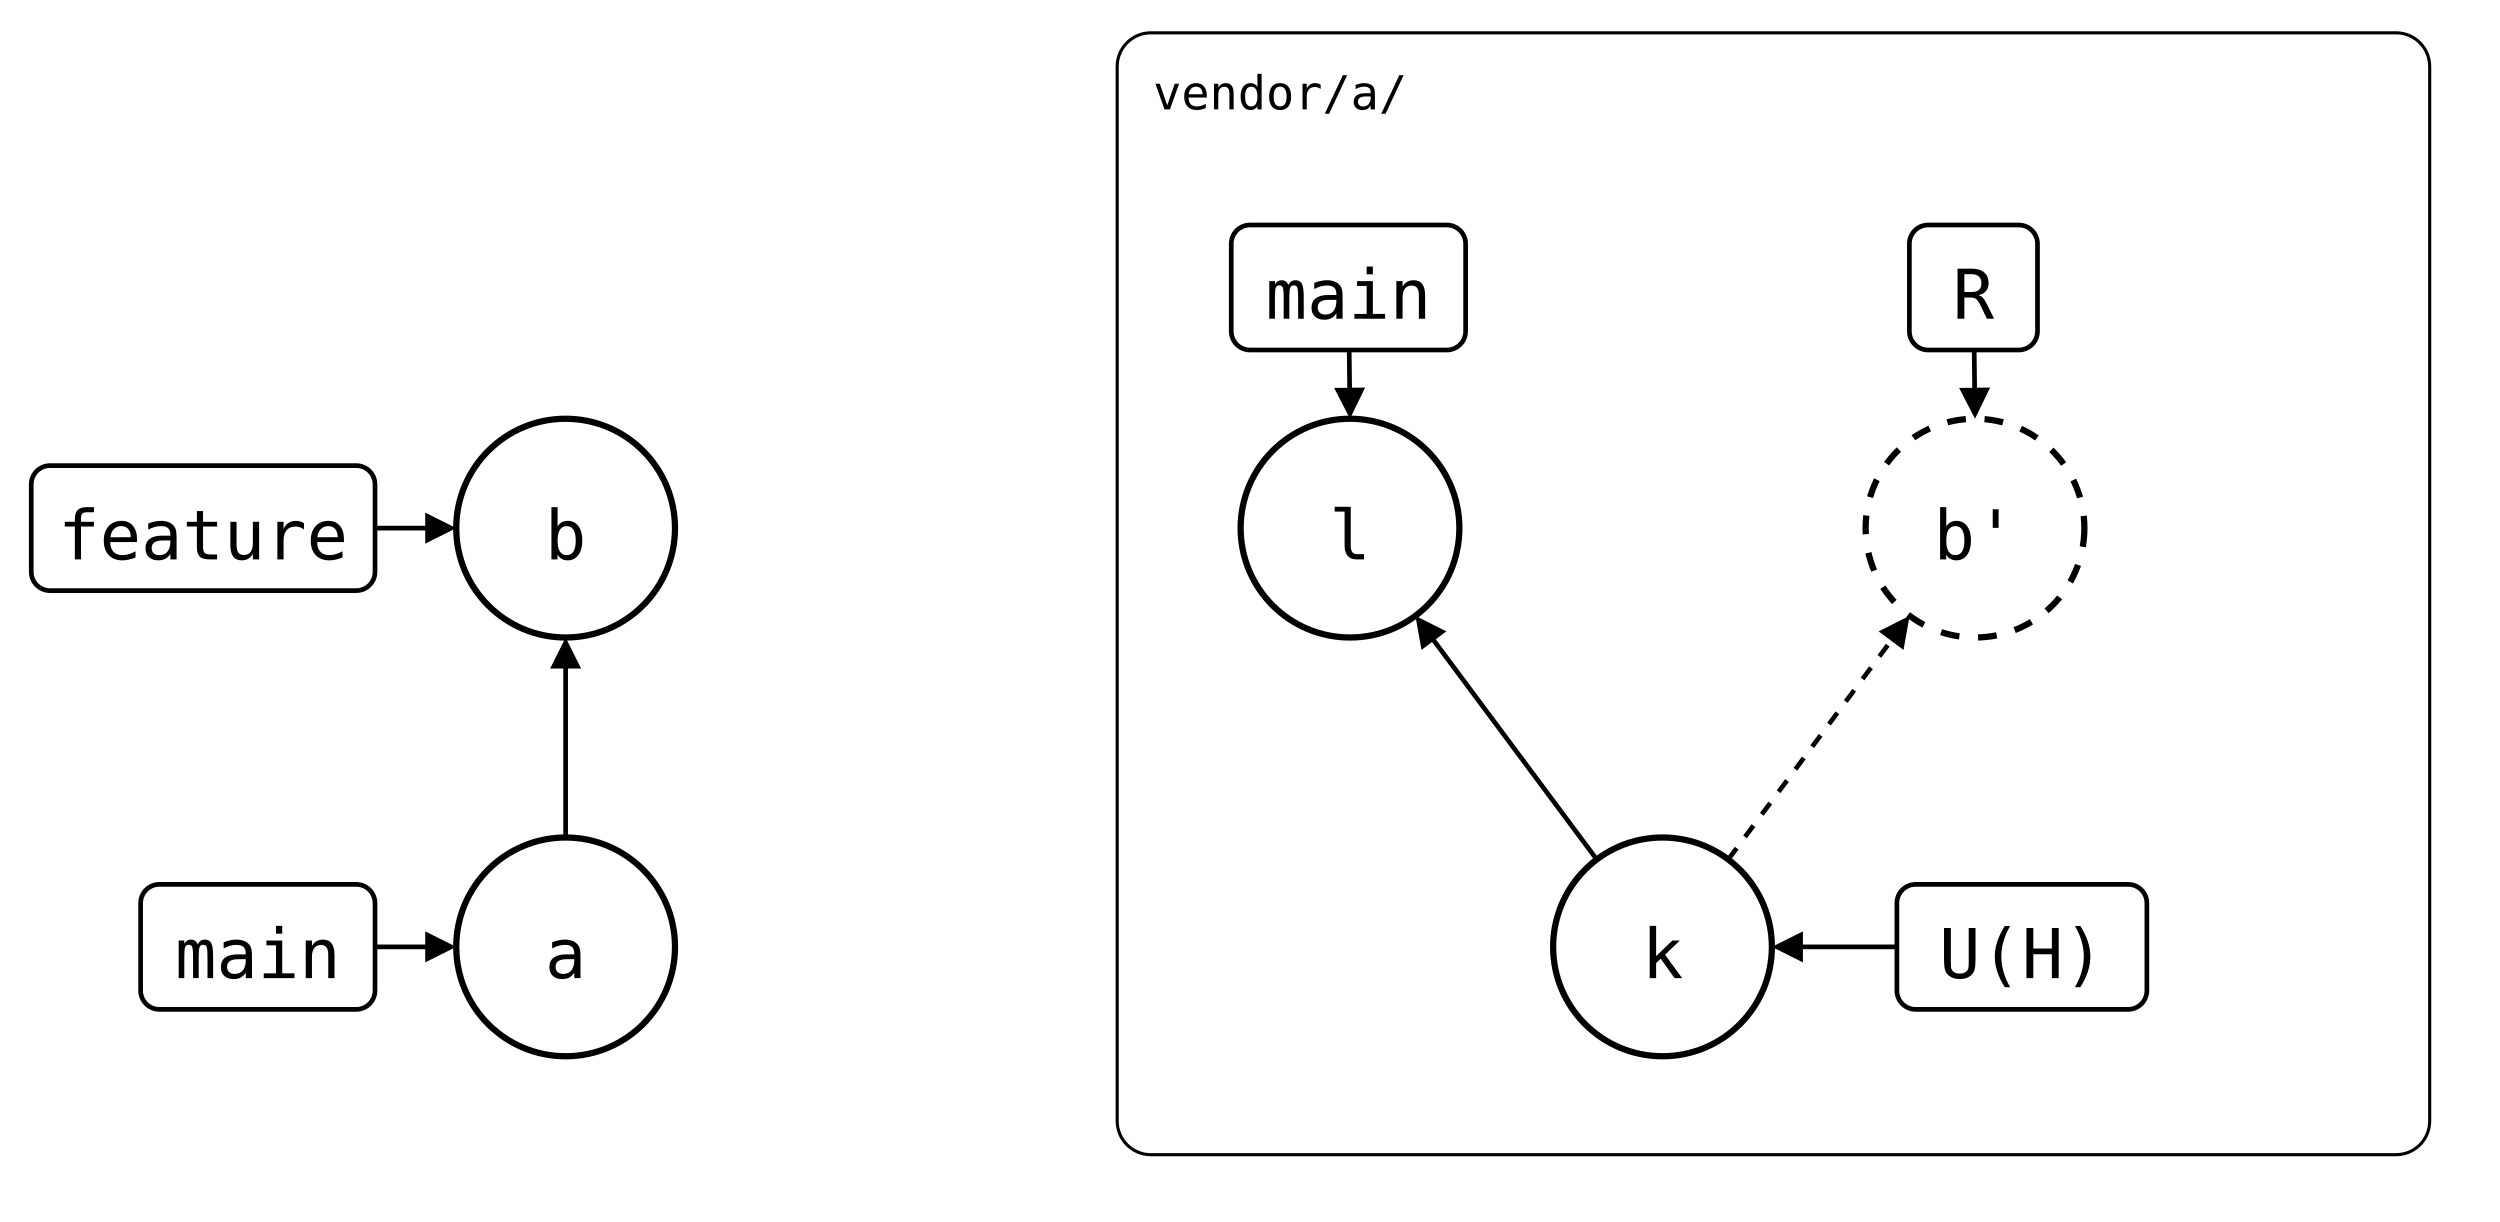
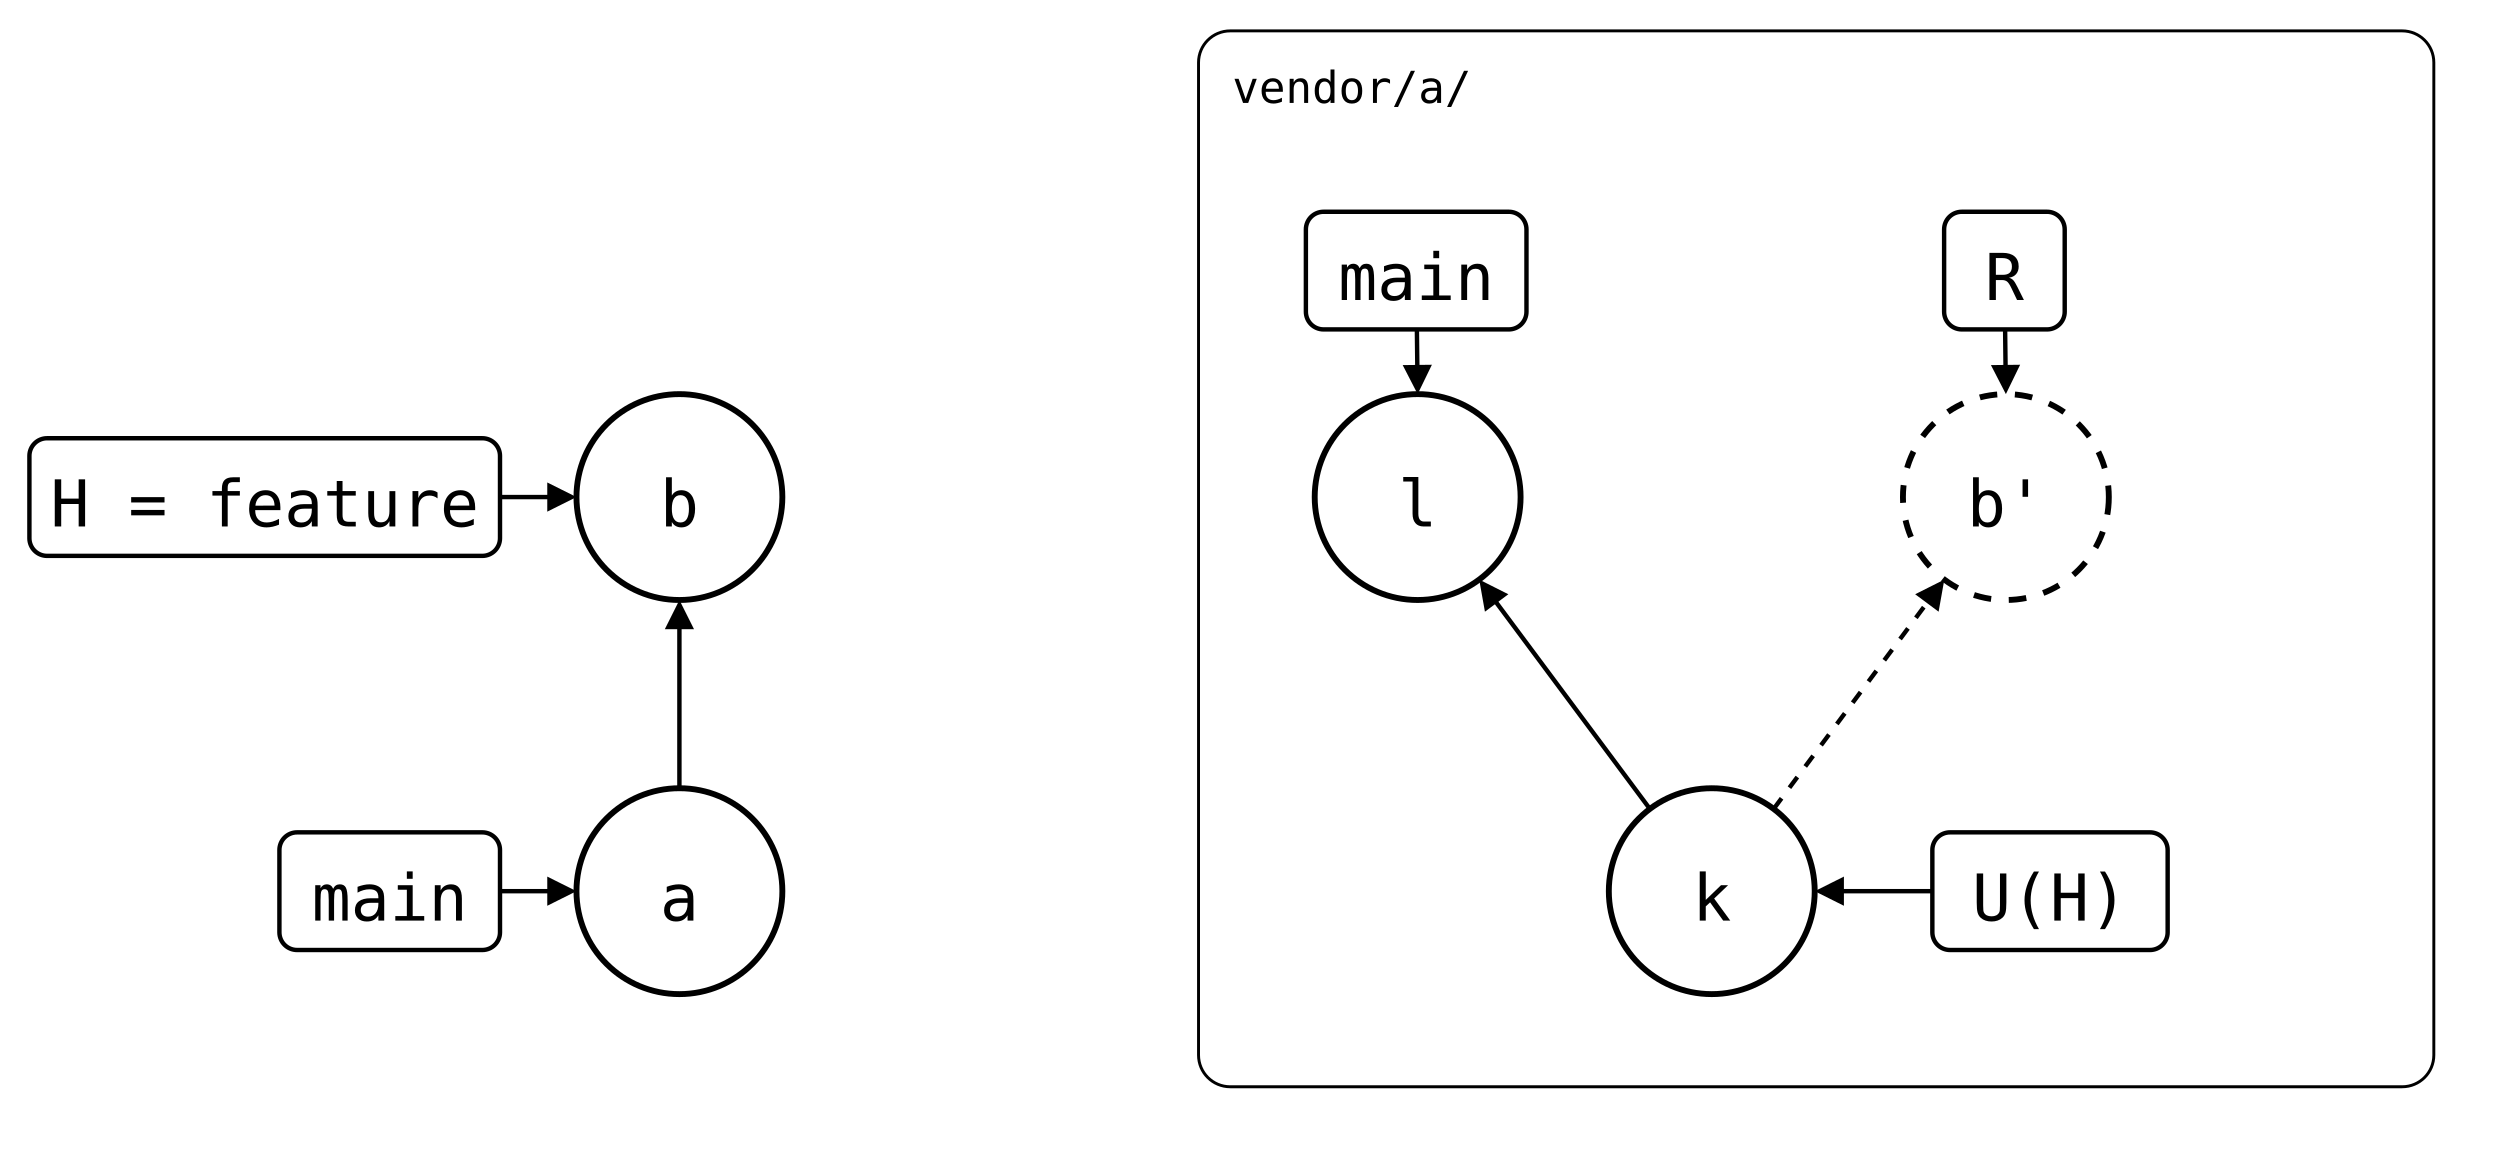
- <svg xmlns="http://www.w3.org/2000/svg" style="background: #ffffff; background-color: light-dark(#ffffff, #121212); color-scheme: light dark;" version="1.1" width="800px" height="391px" viewBox="0 0 800 391" id="ge-svg-vDp8k1ioTRyhe6a_3WBl" content="&lt;mxfile host=&quot;Electron&quot;&gt;&#10;  &lt;diagram name=&quot;changed-on-feature&quot; id=&quot;changed-on-feature&quot;&gt;&#10;    &lt;mxGraphModel dx=&quot;-500&quot; dy=&quot;-102&quot; grid=&quot;0&quot; gridSize=&quot;10&quot; guides=&quot;1&quot; tooltips=&quot;1&quot; connect=&quot;1&quot; arrows=&quot;1&quot; fold=&quot;0&quot; page=&quot;0&quot; pageScale=&quot;1&quot; pageWidth=&quot;850&quot; pageHeight=&quot;1100&quot; background=&quot;#ffffff&quot; math=&quot;0&quot; shadow=&quot;0&quot;&gt;&#10;      &lt;root&gt;&#10;        &lt;mxCell id=&quot;0&quot; /&gt;&#10;        &lt;mxCell id=&quot;1&quot; parent=&quot;0&quot; /&gt;&#10;        &lt;mxCell id=&quot;lane&quot; parent=&quot;1&quot; style=&quot;rounded=1;arcSize=3;fillColor=none;strokeWidth=1;fontSize=15;verticalAlign=top;align=left;spacingLeft=10;spacingTop=4;fontFamily=Roboto Mono,monospace;&quot; value=&quot;vendor/a/&quot; vertex=&quot;1&quot;&gt;&#10;          &lt;mxGeometry height=&quot;359&quot; width=&quot;420&quot; x=&quot;440&quot; as=&quot;geometry&quot; /&gt;&#10;        &lt;/mxCell&gt;&#10;        &lt;mxCell id=&quot;a&quot; parent=&quot;1&quot; style=&quot;ellipse;aspect=fixed;strokeWidth=2;fontSize=22;fontFamily=Roboto Mono,monospace;&quot; value=&quot;a&quot; vertex=&quot;1&quot;&gt;&#10;          &lt;mxGeometry height=&quot;70&quot; width=&quot;70&quot; x=&quot;229&quot; y=&quot;258&quot; as=&quot;geometry&quot; /&gt;&#10;        &lt;/mxCell&gt;&#10;        &lt;mxCell id=&quot;k&quot; parent=&quot;1&quot; style=&quot;ellipse;aspect=fixed;strokeWidth=2;fontSize=22;fontFamily=Roboto Mono,monospace;&quot; value=&quot;k&quot; vertex=&quot;1&quot;&gt;&#10;          &lt;mxGeometry height=&quot;70&quot; width=&quot;70&quot; x=&quot;580&quot; y=&quot;258&quot; as=&quot;geometry&quot; /&gt;&#10;        &lt;/mxCell&gt;&#10;        &lt;mxCell id=&quot;l&quot; parent=&quot;1&quot; style=&quot;ellipse;aspect=fixed;strokeWidth=2;fontSize=22;fontFamily=Roboto Mono,monospace;&quot; value=&quot;l&quot; vertex=&quot;1&quot;&gt;&#10;          &lt;mxGeometry height=&quot;70&quot; width=&quot;70&quot; x=&quot;480&quot; y=&quot;124&quot; as=&quot;geometry&quot; /&gt;&#10;        &lt;/mxCell&gt;&#10;        &lt;mxCell id=&quot;ekl&quot; edge=&quot;1&quot; parent=&quot;1&quot; source=&quot;k&quot; style=&quot;endArrow=block;endFill=1;html=1;strokeWidth=1.5;rounded=0;&quot; target=&quot;l&quot;&gt;&#10;          &lt;mxGeometry relative=&quot;1&quot; as=&quot;geometry&quot; /&gt;&#10;        &lt;/mxCell&gt;&#10;        &lt;mxCell id=&quot;boxu&quot; parent=&quot;1&quot; style=&quot;rounded=1;strokeWidth=1.5;fontSize=22;fontFamily=Roboto Mono,monospace;&quot; value=&quot;U(H)&quot; vertex=&quot;1&quot;&gt;&#10;          &lt;mxGeometry height=&quot;40&quot; width=&quot;80&quot; x=&quot;690&quot; y=&quot;273&quot; as=&quot;geometry&quot; /&gt;&#10;        &lt;/mxCell&gt;&#10;        &lt;mxCell id=&quot;eu&quot; edge=&quot;1&quot; parent=&quot;1&quot; source=&quot;boxu&quot; style=&quot;endArrow=block;endFill=1;html=1;strokeWidth=1.5;rounded=0;&quot; target=&quot;k&quot;&gt;&#10;          &lt;mxGeometry relative=&quot;1&quot; as=&quot;geometry&quot; /&gt;&#10;        &lt;/mxCell&gt;&#10;        &lt;mxCell id=&quot;boxl&quot; parent=&quot;1&quot; style=&quot;rounded=1;strokeWidth=1.5;fontSize=22;fontFamily=Roboto Mono,monospace;&quot; value=&quot;main&quot; vertex=&quot;1&quot;&gt;&#10;          &lt;mxGeometry height=&quot;40&quot; width=&quot;75&quot; x=&quot;477&quot; y=&quot;62&quot; as=&quot;geometry&quot; /&gt;&#10;        &lt;/mxCell&gt;&#10;        &lt;mxCell id=&quot;el&quot; edge=&quot;1&quot; parent=&quot;1&quot; source=&quot;boxl&quot; style=&quot;endArrow=block;endFill=1;html=1;strokeWidth=1.5;rounded=0;&quot; target=&quot;l&quot;&gt;&#10;          &lt;mxGeometry relative=&quot;1&quot; as=&quot;geometry&quot; /&gt;&#10;        &lt;/mxCell&gt;&#10;        &lt;mxCell id=&quot;b&quot; parent=&quot;1&quot; style=&quot;ellipse;aspect=fixed;strokeWidth=2;fontSize=22;fontFamily=Roboto Mono,monospace;&quot; value=&quot;b&quot; vertex=&quot;1&quot;&gt;&#10;          &lt;mxGeometry height=&quot;70&quot; width=&quot;70&quot; x=&quot;229&quot; y=&quot;124&quot; as=&quot;geometry&quot; /&gt;&#10;        &lt;/mxCell&gt;&#10;        &lt;mxCell id=&quot;eab&quot; edge=&quot;1&quot; parent=&quot;1&quot; source=&quot;a&quot; style=&quot;endArrow=block;endFill=1;html=1;strokeWidth=1.5;rounded=0;&quot; target=&quot;b&quot;&gt;&#10;          &lt;mxGeometry relative=&quot;1&quot; as=&quot;geometry&quot; /&gt;&#10;        &lt;/mxCell&gt;&#10;        &lt;mxCell id=&quot;boxf&quot; parent=&quot;1&quot; style=&quot;rounded=1;strokeWidth=1.5;fontSize=22;fontFamily=Roboto Mono,monospace;&quot; value=&quot;feature&quot; vertex=&quot;1&quot;&gt;&#10;          &lt;mxGeometry height=&quot;40&quot; width=&quot;110&quot; x=&quot;93&quot; y=&quot;139&quot; as=&quot;geometry&quot; /&gt;&#10;        &lt;/mxCell&gt;&#10;        &lt;mxCell id=&quot;ef&quot; edge=&quot;1&quot; parent=&quot;1&quot; source=&quot;boxf&quot; style=&quot;endArrow=block;endFill=1;html=1;strokeWidth=1.5;rounded=0;&quot; target=&quot;b&quot;&gt;&#10;          &lt;mxGeometry relative=&quot;1&quot; as=&quot;geometry&quot; /&gt;&#10;        &lt;/mxCell&gt;&#10;        &lt;mxCell id=&quot;boxm&quot; parent=&quot;1&quot; style=&quot;rounded=1;strokeWidth=1.5;fontSize=22;fontFamily=Roboto Mono,monospace;&quot; value=&quot;main&quot; vertex=&quot;1&quot;&gt;&#10;          &lt;mxGeometry height=&quot;40&quot; width=&quot;75&quot; x=&quot;128&quot; y=&quot;273&quot; as=&quot;geometry&quot; /&gt;&#10;        &lt;/mxCell&gt;&#10;        &lt;mxCell id=&quot;em&quot; edge=&quot;1&quot; parent=&quot;1&quot; source=&quot;boxm&quot; style=&quot;endArrow=block;endFill=1;html=1;strokeWidth=1.5;rounded=0;&quot; target=&quot;a&quot;&gt;&#10;          &lt;mxGeometry relative=&quot;1&quot; as=&quot;geometry&quot; /&gt;&#10;        &lt;/mxCell&gt;&#10;        &lt;mxCell id=&quot;b_&quot; parent=&quot;1&quot; style=&quot;ellipse;aspect=fixed;strokeWidth=2;fontSize=22;fontFamily=Roboto Mono,monospace;dashed=1;&quot; value=&quot;b&amp;#39;&quot; vertex=&quot;1&quot;&gt;&#10;          &lt;mxGeometry height=&quot;70&quot; width=&quot;70&quot; x=&quot;680&quot; y=&quot;124&quot; as=&quot;geometry&quot; /&gt;&#10;        &lt;/mxCell&gt;&#10;        &lt;mxCell id=&quot;ekb&quot; edge=&quot;1&quot; parent=&quot;1&quot; source=&quot;k&quot; style=&quot;endArrow=block;endFill=1;html=1;strokeWidth=1.5;rounded=0;dashed=1;&quot; target=&quot;b_&quot;&gt;&#10;          &lt;mxGeometry relative=&quot;1&quot; as=&quot;geometry&quot; /&gt;&#10;        &lt;/mxCell&gt;&#10;        &lt;mxCell id=&quot;boxr&quot; parent=&quot;1&quot; style=&quot;rounded=1;strokeWidth=1.5;fontSize=22;fontFamily=Roboto Mono,monospace;&quot; value=&quot;R&quot; vertex=&quot;1&quot;&gt;&#10;          &lt;mxGeometry height=&quot;40&quot; width=&quot;41&quot; x=&quot;694&quot; y=&quot;62&quot; as=&quot;geometry&quot; /&gt;&#10;        &lt;/mxCell&gt;&#10;        &lt;mxCell id=&quot;er&quot; edge=&quot;1&quot; parent=&quot;1&quot; source=&quot;boxr&quot; style=&quot;endArrow=block;endFill=1;html=1;strokeWidth=1.5;rounded=0;&quot; target=&quot;b_&quot;&gt;&#10;          &lt;mxGeometry relative=&quot;1&quot; as=&quot;geometry&quot; /&gt;&#10;        &lt;/mxCell&gt;&#10;      &lt;/root&gt;&#10;    &lt;/mxGraphModel&gt;&#10;  &lt;/diagram&gt;&#10;&lt;/mxfile&gt;&#10;">
-   <style type="text/css">@supports (color: light-dark(#000, #fff)) { #ge-svg-vDp8k1ioTRyhe6a_3WBl { --ge-adaptive-bg: light-dark(#ffffff, var(--ge-dark-color, #121212)); } }</style>
+ <svg xmlns="http://www.w3.org/2000/svg" style="background: #ffffff; background-color: light-dark(#ffffff, #121212); color-scheme: light dark;" version="1.1" width="850px" height="391px" viewBox="0 0 850 391" id="ge-svg-o-QFd8Lbpfl3RxGcW0kI" content="&lt;mxfile host=&quot;Electron&quot;&gt;&#10;  &lt;diagram name=&quot;changed-on-feature&quot; id=&quot;changed-on-feature&quot;&gt;&#10;    &lt;mxGraphModel grid=&quot;0&quot; gridSize=&quot;10&quot; guides=&quot;1&quot; tooltips=&quot;1&quot; connect=&quot;1&quot; arrows=&quot;1&quot; fold=&quot;0&quot; page=&quot;0&quot; pageScale=&quot;1&quot; pageWidth=&quot;850&quot; pageHeight=&quot;1100&quot; background=&quot;#ffffff&quot; math=&quot;0&quot; shadow=&quot;0&quot;&gt;&#10;      &lt;root&gt;&#10;        &lt;mxCell id=&quot;0&quot; /&gt;&#10;        &lt;mxCell id=&quot;1&quot; parent=&quot;0&quot; /&gt;&#10;        &lt;mxCell id=&quot;lane&quot; parent=&quot;1&quot; style=&quot;rounded=1;arcSize=3;fillColor=none;strokeWidth=1;fontSize=15;verticalAlign=top;align=left;spacingLeft=10;spacingTop=4;fontFamily=Roboto Mono,monospace;&quot; value=&quot;vendor/a/&quot; vertex=&quot;1&quot;&gt;&#10;          &lt;mxGeometry height=&quot;359&quot; width=&quot;420&quot; x=&quot;440&quot; as=&quot;geometry&quot; /&gt;&#10;        &lt;/mxCell&gt;&#10;        &lt;mxCell id=&quot;a&quot; parent=&quot;1&quot; style=&quot;ellipse;aspect=fixed;strokeWidth=2;fontSize=22;fontFamily=Roboto Mono,monospace;&quot; value=&quot;a&quot; vertex=&quot;1&quot;&gt;&#10;          &lt;mxGeometry height=&quot;70&quot; width=&quot;70&quot; x=&quot;229&quot; y=&quot;258&quot; as=&quot;geometry&quot; /&gt;&#10;        &lt;/mxCell&gt;&#10;        &lt;mxCell id=&quot;k&quot; parent=&quot;1&quot; style=&quot;ellipse;aspect=fixed;strokeWidth=2;fontSize=22;fontFamily=Roboto Mono,monospace;&quot; value=&quot;k&quot; vertex=&quot;1&quot;&gt;&#10;          &lt;mxGeometry height=&quot;70&quot; width=&quot;70&quot; x=&quot;580&quot; y=&quot;258&quot; as=&quot;geometry&quot; /&gt;&#10;        &lt;/mxCell&gt;&#10;        &lt;mxCell id=&quot;l&quot; parent=&quot;1&quot; style=&quot;ellipse;aspect=fixed;strokeWidth=2;fontSize=22;fontFamily=Roboto Mono,monospace;&quot; value=&quot;l&quot; vertex=&quot;1&quot;&gt;&#10;          &lt;mxGeometry height=&quot;70&quot; width=&quot;70&quot; x=&quot;480&quot; y=&quot;124&quot; as=&quot;geometry&quot; /&gt;&#10;        &lt;/mxCell&gt;&#10;        &lt;mxCell id=&quot;ekl&quot; edge=&quot;1&quot; parent=&quot;1&quot; source=&quot;k&quot; style=&quot;endArrow=block;endFill=1;html=1;strokeWidth=1.5;rounded=0;&quot; target=&quot;l&quot;&gt;&#10;          &lt;mxGeometry relative=&quot;1&quot; as=&quot;geometry&quot; /&gt;&#10;        &lt;/mxCell&gt;&#10;        &lt;mxCell id=&quot;boxu&quot; parent=&quot;1&quot; style=&quot;rounded=1;strokeWidth=1.5;fontSize=22;fontFamily=Roboto Mono,monospace;&quot; value=&quot;U(H)&quot; vertex=&quot;1&quot;&gt;&#10;          &lt;mxGeometry height=&quot;40&quot; width=&quot;80&quot; x=&quot;690&quot; y=&quot;273&quot; as=&quot;geometry&quot; /&gt;&#10;        &lt;/mxCell&gt;&#10;        &lt;mxCell id=&quot;eu&quot; edge=&quot;1&quot; parent=&quot;1&quot; source=&quot;boxu&quot; style=&quot;endArrow=block;endFill=1;html=1;strokeWidth=1.5;rounded=0;&quot; target=&quot;k&quot;&gt;&#10;          &lt;mxGeometry relative=&quot;1&quot; as=&quot;geometry&quot; /&gt;&#10;        &lt;/mxCell&gt;&#10;        &lt;mxCell id=&quot;boxl&quot; parent=&quot;1&quot; style=&quot;rounded=1;strokeWidth=1.5;fontSize=22;fontFamily=Roboto Mono,monospace;&quot; value=&quot;main&quot; vertex=&quot;1&quot;&gt;&#10;          &lt;mxGeometry height=&quot;40&quot; width=&quot;75&quot; x=&quot;477&quot; y=&quot;62&quot; as=&quot;geometry&quot; /&gt;&#10;        &lt;/mxCell&gt;&#10;        &lt;mxCell id=&quot;el&quot; edge=&quot;1&quot; parent=&quot;1&quot; source=&quot;boxl&quot; style=&quot;endArrow=block;endFill=1;html=1;strokeWidth=1.5;rounded=0;&quot; target=&quot;l&quot;&gt;&#10;          &lt;mxGeometry relative=&quot;1&quot; as=&quot;geometry&quot; /&gt;&#10;        &lt;/mxCell&gt;&#10;        &lt;mxCell id=&quot;b&quot; parent=&quot;1&quot; style=&quot;ellipse;aspect=fixed;strokeWidth=2;fontSize=22;fontFamily=Roboto Mono,monospace;&quot; value=&quot;b&quot; vertex=&quot;1&quot;&gt;&#10;          &lt;mxGeometry height=&quot;70&quot; width=&quot;70&quot; x=&quot;229&quot; y=&quot;124&quot; as=&quot;geometry&quot; /&gt;&#10;        &lt;/mxCell&gt;&#10;        &lt;mxCell id=&quot;eab&quot; edge=&quot;1&quot; parent=&quot;1&quot; source=&quot;a&quot; style=&quot;endArrow=block;endFill=1;html=1;strokeWidth=1.5;rounded=0;&quot; target=&quot;b&quot;&gt;&#10;          &lt;mxGeometry relative=&quot;1&quot; as=&quot;geometry&quot; /&gt;&#10;        &lt;/mxCell&gt;&#10;        &lt;mxCell id=&quot;boxf&quot; parent=&quot;1&quot; style=&quot;rounded=1;strokeWidth=1.5;fontSize=22;fontFamily=Roboto Mono,monospace;&quot; value=&quot;H = feature&quot; vertex=&quot;1&quot;&gt;&#10;          &lt;mxGeometry height=&quot;40&quot; width=&quot;160&quot; x=&quot;43&quot; y=&quot;139&quot; as=&quot;geometry&quot; /&gt;&#10;        &lt;/mxCell&gt;&#10;        &lt;mxCell id=&quot;ef&quot; edge=&quot;1&quot; parent=&quot;1&quot; source=&quot;boxf&quot; style=&quot;endArrow=block;endFill=1;html=1;strokeWidth=1.5;rounded=0;&quot; target=&quot;b&quot;&gt;&#10;          &lt;mxGeometry relative=&quot;1&quot; as=&quot;geometry&quot; /&gt;&#10;        &lt;/mxCell&gt;&#10;        &lt;mxCell id=&quot;boxm&quot; parent=&quot;1&quot; style=&quot;rounded=1;strokeWidth=1.5;fontSize=22;fontFamily=Roboto Mono,monospace;&quot; value=&quot;main&quot; vertex=&quot;1&quot;&gt;&#10;          &lt;mxGeometry height=&quot;40&quot; width=&quot;75&quot; x=&quot;128&quot; y=&quot;273&quot; as=&quot;geometry&quot; /&gt;&#10;        &lt;/mxCell&gt;&#10;        &lt;mxCell id=&quot;em&quot; edge=&quot;1&quot; parent=&quot;1&quot; source=&quot;boxm&quot; style=&quot;endArrow=block;endFill=1;html=1;strokeWidth=1.5;rounded=0;&quot; target=&quot;a&quot;&gt;&#10;          &lt;mxGeometry relative=&quot;1&quot; as=&quot;geometry&quot; /&gt;&#10;        &lt;/mxCell&gt;&#10;        &lt;mxCell id=&quot;b_&quot; parent=&quot;1&quot; style=&quot;ellipse;aspect=fixed;strokeWidth=2;fontSize=22;fontFamily=Roboto Mono,monospace;dashed=1;&quot; value=&quot;b&amp;#39;&quot; vertex=&quot;1&quot;&gt;&#10;          &lt;mxGeometry height=&quot;70&quot; width=&quot;70&quot; x=&quot;680&quot; y=&quot;124&quot; as=&quot;geometry&quot; /&gt;&#10;        &lt;/mxCell&gt;&#10;        &lt;mxCell id=&quot;ekb&quot; edge=&quot;1&quot; parent=&quot;1&quot; source=&quot;k&quot; style=&quot;endArrow=block;endFill=1;html=1;strokeWidth=1.5;rounded=0;dashed=1;&quot; target=&quot;b_&quot;&gt;&#10;          &lt;mxGeometry relative=&quot;1&quot; as=&quot;geometry&quot; /&gt;&#10;        &lt;/mxCell&gt;&#10;        &lt;mxCell id=&quot;boxr&quot; parent=&quot;1&quot; style=&quot;rounded=1;strokeWidth=1.5;fontSize=22;fontFamily=Roboto Mono,monospace;&quot; value=&quot;R&quot; vertex=&quot;1&quot;&gt;&#10;          &lt;mxGeometry height=&quot;40&quot; width=&quot;41&quot; x=&quot;694&quot; y=&quot;62&quot; as=&quot;geometry&quot; /&gt;&#10;        &lt;/mxCell&gt;&#10;        &lt;mxCell id=&quot;er&quot; edge=&quot;1&quot; parent=&quot;1&quot; source=&quot;boxr&quot; style=&quot;endArrow=block;endFill=1;html=1;strokeWidth=1.5;rounded=0;&quot; target=&quot;b_&quot;&gt;&#10;          &lt;mxGeometry relative=&quot;1&quot; as=&quot;geometry&quot; /&gt;&#10;        &lt;/mxCell&gt;&#10;      &lt;/root&gt;&#10;    &lt;/mxGraphModel&gt;&#10;  &lt;/diagram&gt;&#10;&lt;/mxfile&gt;&#10;">
+   <style type="text/css">@supports (color: light-dark(#000, #fff)) { #ge-svg-o-QFd8Lbpfl3RxGcW0kI { --ge-adaptive-bg: light-dark(#ffffff, var(--ge-dark-color, #121212)); } }</style>
  <defs />
  <rect fill="#ffffff" width="100%" height="100%" x="0" y="0" style="fill: light-dark(rgb(255, 255, 255), rgb(18, 18, 18));" />
  <g>
    <g data-cell-id="0">
      <g data-cell-id="1">
        <g data-cell-id="lane">
          <g transform="translate(0.5,0.5)">
-             <rect x="357" y="10" width="420" height="359" rx="10.77" ry="10.77" fill="none" stroke="#000000" pointer-events="all" style="stroke: light-dark(rgb(0, 0, 0), rgb(255, 255, 255));" />
+             <rect x="407" y="10" width="420" height="359" rx="10.77" ry="10.77" fill="none" stroke="#000000" pointer-events="all" style="stroke: light-dark(rgb(0, 0, 0), rgb(255, 255, 255));" />
          </g>
          <g>
            <g fill="#000000" font-family="'Roboto Mono', monospace" text-anchor="start" font-size="15px" style="fill: light-dark(rgb(0, 0, 0), rgb(255, 255, 255));">
-               <text x="369" y="35">vendor/a/</text>
+               <text x="419" y="35">vendor/a/</text>
            </g>
          </g>
        </g>
        <g data-cell-id="a">
          <g>
-             <ellipse cx="181" cy="303" rx="35" ry="35" fill="#ffffff" stroke="#000000" stroke-width="2" pointer-events="all" style="fill: var(--ge-adaptive-bg, #ffffff); stroke: light-dark(rgb(0, 0, 0), rgb(255, 255, 255));" />
+             <ellipse cx="231" cy="303" rx="35" ry="35" fill="#ffffff" stroke="#000000" stroke-width="2" pointer-events="all" style="fill: var(--ge-adaptive-bg, #ffffff); stroke: light-dark(rgb(0, 0, 0), rgb(255, 255, 255));" />
          </g>
          <g>
            <g fill="#000000" font-family="'Roboto Mono', monospace" text-anchor="middle" font-size="22px" style="fill: light-dark(rgb(0, 0, 0), rgb(255, 255, 255));">
-               <text x="181" y="313">a</text>
+               <text x="231" y="313">a</text>
            </g>
          </g>
        </g>
        <g data-cell-id="k">
          <g>
-             <ellipse cx="532" cy="303" rx="35" ry="35" fill="#ffffff" stroke="#000000" stroke-width="2" pointer-events="all" style="fill: var(--ge-adaptive-bg, #ffffff); stroke: light-dark(rgb(0, 0, 0), rgb(255, 255, 255));" />
+             <ellipse cx="582" cy="303" rx="35" ry="35" fill="#ffffff" stroke="#000000" stroke-width="2" pointer-events="all" style="fill: var(--ge-adaptive-bg, #ffffff); stroke: light-dark(rgb(0, 0, 0), rgb(255, 255, 255));" />
          </g>
          <g>
            <g fill="#000000" font-family="'Roboto Mono', monospace" text-anchor="middle" font-size="22px" style="fill: light-dark(rgb(0, 0, 0), rgb(255, 255, 255));">
-               <text x="532" y="313">k</text>
+               <text x="582" y="313">k</text>
            </g>
          </g>
        </g>
        <g data-cell-id="l">
          <g>
-             <ellipse cx="432" cy="169" rx="35" ry="35" fill="#ffffff" stroke="#000000" stroke-width="2" pointer-events="all" style="fill: var(--ge-adaptive-bg, #ffffff); stroke: light-dark(rgb(0, 0, 0), rgb(255, 255, 255));" />
+             <ellipse cx="482" cy="169" rx="35" ry="35" fill="#ffffff" stroke="#000000" stroke-width="2" pointer-events="all" style="fill: var(--ge-adaptive-bg, #ffffff); stroke: light-dark(rgb(0, 0, 0), rgb(255, 255, 255));" />
          </g>
          <g>
            <g fill="#000000" font-family="'Roboto Mono', monospace" text-anchor="middle" font-size="22px" style="fill: light-dark(rgb(0, 0, 0), rgb(255, 255, 255));">
-               <text x="432" y="179">l</text>
+               <text x="482" y="179">l</text>
            </g>
          </g>
        </g>
        <g data-cell-id="ekl">
          <g>
-             <path d="M 510.96 275.03 L 458.41 204.41" fill="none" stroke="#000000" stroke-width="1.5" stroke-miterlimit="10" pointer-events="stroke" style="stroke: light-dark(rgb(0, 0, 0), rgb(255, 255, 255));" />
-             <path d="M 453.93 198.4 L 461.42 202.17 L 455.4 206.65 Z" fill="#000000" stroke="#000000" stroke-width="1.5" stroke-miterlimit="10" pointer-events="all" style="fill: light-dark(rgb(0, 0, 0), rgb(255, 255, 255)); stroke: light-dark(rgb(0, 0, 0), rgb(255, 255, 255));" />
+             <path d="M 560.96 275.03 L 508.41 204.41" fill="none" stroke="#000000" stroke-width="1.5" stroke-miterlimit="10" pointer-events="stroke" style="stroke: light-dark(rgb(0, 0, 0), rgb(255, 255, 255));" />
+             <path d="M 503.93 198.4 L 511.42 202.17 L 505.4 206.65 Z" fill="#000000" stroke="#000000" stroke-width="1.5" stroke-miterlimit="10" pointer-events="all" style="fill: light-dark(rgb(0, 0, 0), rgb(255, 255, 255)); stroke: light-dark(rgb(0, 0, 0), rgb(255, 255, 255));" />
          </g>
        </g>
        <g data-cell-id="boxu">
          <g>
-             <rect x="607" y="283" width="80" height="40" rx="6" ry="6" fill="#ffffff" stroke="#000000" stroke-width="1.5" pointer-events="all" style="fill: var(--ge-adaptive-bg, #ffffff); stroke: light-dark(rgb(0, 0, 0), rgb(255, 255, 255));" />
+             <rect x="657" y="283" width="80" height="40" rx="6" ry="6" fill="#ffffff" stroke="#000000" stroke-width="1.5" pointer-events="all" style="fill: var(--ge-adaptive-bg, #ffffff); stroke: light-dark(rgb(0, 0, 0), rgb(255, 255, 255));" />
          </g>
          <g>
            <g fill="#000000" font-family="'Roboto Mono', monospace" text-anchor="middle" font-size="22px" style="fill: light-dark(rgb(0, 0, 0), rgb(255, 255, 255));">
-               <text x="647" y="313">U(H)</text>
+               <text x="697" y="313">U(H)</text>
            </g>
          </g>
        </g>
        <g data-cell-id="eu">
          <g>
-             <path d="M 607 303 L 576.18 303" fill="none" stroke="#000000" stroke-width="1.5" stroke-miterlimit="10" pointer-events="stroke" style="stroke: light-dark(rgb(0, 0, 0), rgb(255, 255, 255));" />
-             <path d="M 568.68 303 L 576.18 299.25 L 576.18 306.75 Z" fill="#000000" stroke="#000000" stroke-width="1.5" stroke-miterlimit="10" pointer-events="all" style="fill: light-dark(rgb(0, 0, 0), rgb(255, 255, 255)); stroke: light-dark(rgb(0, 0, 0), rgb(255, 255, 255));" />
+             <path d="M 657 303 L 626.18 303" fill="none" stroke="#000000" stroke-width="1.5" stroke-miterlimit="10" pointer-events="stroke" style="stroke: light-dark(rgb(0, 0, 0), rgb(255, 255, 255));" />
+             <path d="M 618.68 303 L 626.18 299.25 L 626.18 306.75 Z" fill="#000000" stroke="#000000" stroke-width="1.5" stroke-miterlimit="10" pointer-events="all" style="fill: light-dark(rgb(0, 0, 0), rgb(255, 255, 255)); stroke: light-dark(rgb(0, 0, 0), rgb(255, 255, 255));" />
          </g>
        </g>
        <g data-cell-id="boxl">
          <g>
-             <rect x="394" y="72" width="75" height="40" rx="6" ry="6" fill="#ffffff" stroke="#000000" stroke-width="1.5" pointer-events="all" style="fill: var(--ge-adaptive-bg, #ffffff); stroke: light-dark(rgb(0, 0, 0), rgb(255, 255, 255));" />
+             <rect x="444" y="72" width="75" height="40" rx="6" ry="6" fill="#ffffff" stroke="#000000" stroke-width="1.5" pointer-events="all" style="fill: var(--ge-adaptive-bg, #ffffff); stroke: light-dark(rgb(0, 0, 0), rgb(255, 255, 255));" />
          </g>
          <g>
            <g fill="#000000" font-family="'Roboto Mono', monospace" text-anchor="middle" font-size="22px" style="fill: light-dark(rgb(0, 0, 0), rgb(255, 255, 255));">
-               <text x="431.5" y="102">main</text>
+               <text x="481.5" y="102">main</text>
            </g>
          </g>
        </g>
        <g data-cell-id="el">
          <g>
-             <path d="M 431.74 112 L 431.89 124.82" fill="none" stroke="#000000" stroke-width="1.5" stroke-miterlimit="10" pointer-events="stroke" style="stroke: light-dark(rgb(0, 0, 0), rgb(255, 255, 255));" />
-             <path d="M 431.98 132.32 L 428.14 124.87 L 435.64 124.78 Z" fill="#000000" stroke="#000000" stroke-width="1.5" stroke-miterlimit="10" pointer-events="all" style="fill: light-dark(rgb(0, 0, 0), rgb(255, 255, 255)); stroke: light-dark(rgb(0, 0, 0), rgb(255, 255, 255));" />
+             <path d="M 481.74 112 L 481.89 124.82" fill="none" stroke="#000000" stroke-width="1.5" stroke-miterlimit="10" pointer-events="stroke" style="stroke: light-dark(rgb(0, 0, 0), rgb(255, 255, 255));" />
+             <path d="M 481.98 132.32 L 478.14 124.87 L 485.64 124.78 Z" fill="#000000" stroke="#000000" stroke-width="1.5" stroke-miterlimit="10" pointer-events="all" style="fill: light-dark(rgb(0, 0, 0), rgb(255, 255, 255)); stroke: light-dark(rgb(0, 0, 0), rgb(255, 255, 255));" />
          </g>
        </g>
        <g data-cell-id="b">
          <g>
-             <ellipse cx="181" cy="169" rx="35" ry="35" fill="#ffffff" stroke="#000000" stroke-width="2" pointer-events="all" style="fill: var(--ge-adaptive-bg, #ffffff); stroke: light-dark(rgb(0, 0, 0), rgb(255, 255, 255));" />
+             <ellipse cx="231" cy="169" rx="35" ry="35" fill="#ffffff" stroke="#000000" stroke-width="2" pointer-events="all" style="fill: var(--ge-adaptive-bg, #ffffff); stroke: light-dark(rgb(0, 0, 0), rgb(255, 255, 255));" />
          </g>
          <g>
            <g fill="#000000" font-family="'Roboto Mono', monospace" text-anchor="middle" font-size="22px" style="fill: light-dark(rgb(0, 0, 0), rgb(255, 255, 255));">
-               <text x="181" y="179">b</text>
+               <text x="231" y="179">b</text>
            </g>
          </g>
        </g>
        <g data-cell-id="eab">
          <g>
-             <path d="M 181 268 L 181 213.18" fill="none" stroke="#000000" stroke-width="1.5" stroke-miterlimit="10" pointer-events="stroke" style="stroke: light-dark(rgb(0, 0, 0), rgb(255, 255, 255));" />
-             <path d="M 181 205.68 L 184.75 213.18 L 177.25 213.18 Z" fill="#000000" stroke="#000000" stroke-width="1.5" stroke-miterlimit="10" pointer-events="all" style="fill: light-dark(rgb(0, 0, 0), rgb(255, 255, 255)); stroke: light-dark(rgb(0, 0, 0), rgb(255, 255, 255));" />
+             <path d="M 231 268 L 231 213.18" fill="none" stroke="#000000" stroke-width="1.5" stroke-miterlimit="10" pointer-events="stroke" style="stroke: light-dark(rgb(0, 0, 0), rgb(255, 255, 255));" />
+             <path d="M 231 205.68 L 234.75 213.18 L 227.25 213.18 Z" fill="#000000" stroke="#000000" stroke-width="1.5" stroke-miterlimit="10" pointer-events="all" style="fill: light-dark(rgb(0, 0, 0), rgb(255, 255, 255)); stroke: light-dark(rgb(0, 0, 0), rgb(255, 255, 255));" />
          </g>
        </g>
        <g data-cell-id="boxf">
          <g>
-             <rect x="10" y="149" width="110" height="40" rx="6" ry="6" fill="#ffffff" stroke="#000000" stroke-width="1.5" pointer-events="all" style="fill: var(--ge-adaptive-bg, #ffffff); stroke: light-dark(rgb(0, 0, 0), rgb(255, 255, 255));" />
+             <rect x="10" y="149" width="160" height="40" rx="6" ry="6" fill="#ffffff" stroke="#000000" stroke-width="1.5" pointer-events="all" style="fill: var(--ge-adaptive-bg, #ffffff); stroke: light-dark(rgb(0, 0, 0), rgb(255, 255, 255));" />
          </g>
          <g>
            <g fill="#000000" font-family="'Roboto Mono', monospace" text-anchor="middle" font-size="22px" style="fill: light-dark(rgb(0, 0, 0), rgb(255, 255, 255));">
-               <text x="65" y="179">feature</text>
+               <text x="90" y="179">H = feature</text>
            </g>
          </g>
        </g>
        <g data-cell-id="ef">
          <g>
-             <path d="M 120 169 L 136.82 169" fill="none" stroke="#000000" stroke-width="1.5" stroke-miterlimit="10" pointer-events="stroke" style="stroke: light-dark(rgb(0, 0, 0), rgb(255, 255, 255));" />
-             <path d="M 144.32 169 L 136.82 172.75 L 136.82 165.25 Z" fill="#000000" stroke="#000000" stroke-width="1.5" stroke-miterlimit="10" pointer-events="all" style="fill: light-dark(rgb(0, 0, 0), rgb(255, 255, 255)); stroke: light-dark(rgb(0, 0, 0), rgb(255, 255, 255));" />
+             <path d="M 170 169 L 186.82 169" fill="none" stroke="#000000" stroke-width="1.5" stroke-miterlimit="10" pointer-events="stroke" style="stroke: light-dark(rgb(0, 0, 0), rgb(255, 255, 255));" />
+             <path d="M 194.32 169 L 186.82 172.75 L 186.82 165.25 Z" fill="#000000" stroke="#000000" stroke-width="1.5" stroke-miterlimit="10" pointer-events="all" style="fill: light-dark(rgb(0, 0, 0), rgb(255, 255, 255)); stroke: light-dark(rgb(0, 0, 0), rgb(255, 255, 255));" />
          </g>
        </g>
        <g data-cell-id="boxm">
          <g>
-             <rect x="45" y="283" width="75" height="40" rx="6" ry="6" fill="#ffffff" stroke="#000000" stroke-width="1.5" pointer-events="all" style="fill: var(--ge-adaptive-bg, #ffffff); stroke: light-dark(rgb(0, 0, 0), rgb(255, 255, 255));" />
+             <rect x="95" y="283" width="75" height="40" rx="6" ry="6" fill="#ffffff" stroke="#000000" stroke-width="1.5" pointer-events="all" style="fill: var(--ge-adaptive-bg, #ffffff); stroke: light-dark(rgb(0, 0, 0), rgb(255, 255, 255));" />
          </g>
          <g>
            <g fill="#000000" font-family="'Roboto Mono', monospace" text-anchor="middle" font-size="22px" style="fill: light-dark(rgb(0, 0, 0), rgb(255, 255, 255));">
-               <text x="82.5" y="313">main</text>
+               <text x="132.5" y="313">main</text>
            </g>
          </g>
        </g>
        <g data-cell-id="em">
          <g>
-             <path d="M 120 303 L 136.82 303" fill="none" stroke="#000000" stroke-width="1.5" stroke-miterlimit="10" pointer-events="stroke" style="stroke: light-dark(rgb(0, 0, 0), rgb(255, 255, 255));" />
-             <path d="M 144.32 303 L 136.82 306.75 L 136.82 299.25 Z" fill="#000000" stroke="#000000" stroke-width="1.5" stroke-miterlimit="10" pointer-events="all" style="fill: light-dark(rgb(0, 0, 0), rgb(255, 255, 255)); stroke: light-dark(rgb(0, 0, 0), rgb(255, 255, 255));" />
+             <path d="M 170 303 L 186.82 303" fill="none" stroke="#000000" stroke-width="1.5" stroke-miterlimit="10" pointer-events="stroke" style="stroke: light-dark(rgb(0, 0, 0), rgb(255, 255, 255));" />
+             <path d="M 194.32 303 L 186.82 306.75 L 186.82 299.25 Z" fill="#000000" stroke="#000000" stroke-width="1.5" stroke-miterlimit="10" pointer-events="all" style="fill: light-dark(rgb(0, 0, 0), rgb(255, 255, 255)); stroke: light-dark(rgb(0, 0, 0), rgb(255, 255, 255));" />
          </g>
        </g>
        <g data-cell-id="b_">
          <g>
-             <ellipse cx="632" cy="169" rx="35" ry="35" fill="#ffffff" stroke="#000000" stroke-width="2" stroke-dasharray="6 6" pointer-events="all" style="fill: var(--ge-adaptive-bg, #ffffff); stroke: light-dark(rgb(0, 0, 0), rgb(255, 255, 255));" />
+             <ellipse cx="682" cy="169" rx="35" ry="35" fill="#ffffff" stroke="#000000" stroke-width="2" stroke-dasharray="6 6" pointer-events="all" style="fill: var(--ge-adaptive-bg, #ffffff); stroke: light-dark(rgb(0, 0, 0), rgb(255, 255, 255));" />
          </g>
          <g>
            <g fill="#000000" font-family="'Roboto Mono', monospace" text-anchor="middle" font-size="22px" style="fill: light-dark(rgb(0, 0, 0), rgb(255, 255, 255));">
-               <text x="632" y="179">b'</text>
+               <text x="682" y="179">b'</text>
            </g>
          </g>
        </g>
        <g data-cell-id="ekb">
          <g>
-             <path d="M 553.04 275.03 L 605.59 204.41" fill="none" stroke="#000000" stroke-width="1.5" stroke-miterlimit="10" stroke-dasharray="4.5 4.5" pointer-events="stroke" style="stroke: light-dark(rgb(0, 0, 0), rgb(255, 255, 255));" />
-             <path d="M 610.07 198.4 L 608.6 206.65 L 602.58 202.17 Z" fill="#000000" stroke="#000000" stroke-width="1.5" stroke-miterlimit="10" pointer-events="all" style="fill: light-dark(rgb(0, 0, 0), rgb(255, 255, 255)); stroke: light-dark(rgb(0, 0, 0), rgb(255, 255, 255));" />
+             <path d="M 603.04 275.03 L 655.59 204.41" fill="none" stroke="#000000" stroke-width="1.5" stroke-miterlimit="10" stroke-dasharray="4.5 4.5" pointer-events="stroke" style="stroke: light-dark(rgb(0, 0, 0), rgb(255, 255, 255));" />
+             <path d="M 660.07 198.4 L 658.6 206.65 L 652.58 202.17 Z" fill="#000000" stroke="#000000" stroke-width="1.5" stroke-miterlimit="10" pointer-events="all" style="fill: light-dark(rgb(0, 0, 0), rgb(255, 255, 255)); stroke: light-dark(rgb(0, 0, 0), rgb(255, 255, 255));" />
          </g>
        </g>
        <g data-cell-id="boxr">
          <g>
-             <rect x="611" y="72" width="41" height="40" rx="6" ry="6" fill="#ffffff" stroke="#000000" stroke-width="1.5" pointer-events="all" style="fill: var(--ge-adaptive-bg, #ffffff); stroke: light-dark(rgb(0, 0, 0), rgb(255, 255, 255));" />
+             <rect x="661" y="72" width="41" height="40" rx="6" ry="6" fill="#ffffff" stroke="#000000" stroke-width="1.5" pointer-events="all" style="fill: var(--ge-adaptive-bg, #ffffff); stroke: light-dark(rgb(0, 0, 0), rgb(255, 255, 255));" />
          </g>
          <g>
            <g fill="#000000" font-family="'Roboto Mono', monospace" text-anchor="middle" font-size="22px" style="fill: light-dark(rgb(0, 0, 0), rgb(255, 255, 255));">
-               <text x="631.5" y="102">R</text>
+               <text x="681.5" y="102">R</text>
            </g>
          </g>
        </g>
        <g data-cell-id="er">
          <g>
-             <path d="M 631.74 112 L 631.89 124.82" fill="none" stroke="#000000" stroke-width="1.5" stroke-miterlimit="10" pointer-events="stroke" style="stroke: light-dark(rgb(0, 0, 0), rgb(255, 255, 255));" />
-             <path d="M 631.98 132.32 L 628.14 124.87 L 635.64 124.78 Z" fill="#000000" stroke="#000000" stroke-width="1.5" stroke-miterlimit="10" pointer-events="all" style="fill: light-dark(rgb(0, 0, 0), rgb(255, 255, 255)); stroke: light-dark(rgb(0, 0, 0), rgb(255, 255, 255));" />
+             <path d="M 681.74 112 L 681.89 124.82" fill="none" stroke="#000000" stroke-width="1.5" stroke-miterlimit="10" pointer-events="stroke" style="stroke: light-dark(rgb(0, 0, 0), rgb(255, 255, 255));" />
+             <path d="M 681.98 132.32 L 678.14 124.87 L 685.64 124.78 Z" fill="#000000" stroke="#000000" stroke-width="1.5" stroke-miterlimit="10" pointer-events="all" style="fill: light-dark(rgb(0, 0, 0), rgb(255, 255, 255)); stroke: light-dark(rgb(0, 0, 0), rgb(255, 255, 255));" />
          </g>
        </g>
      </g>
    </g>
  </g>
</svg>
